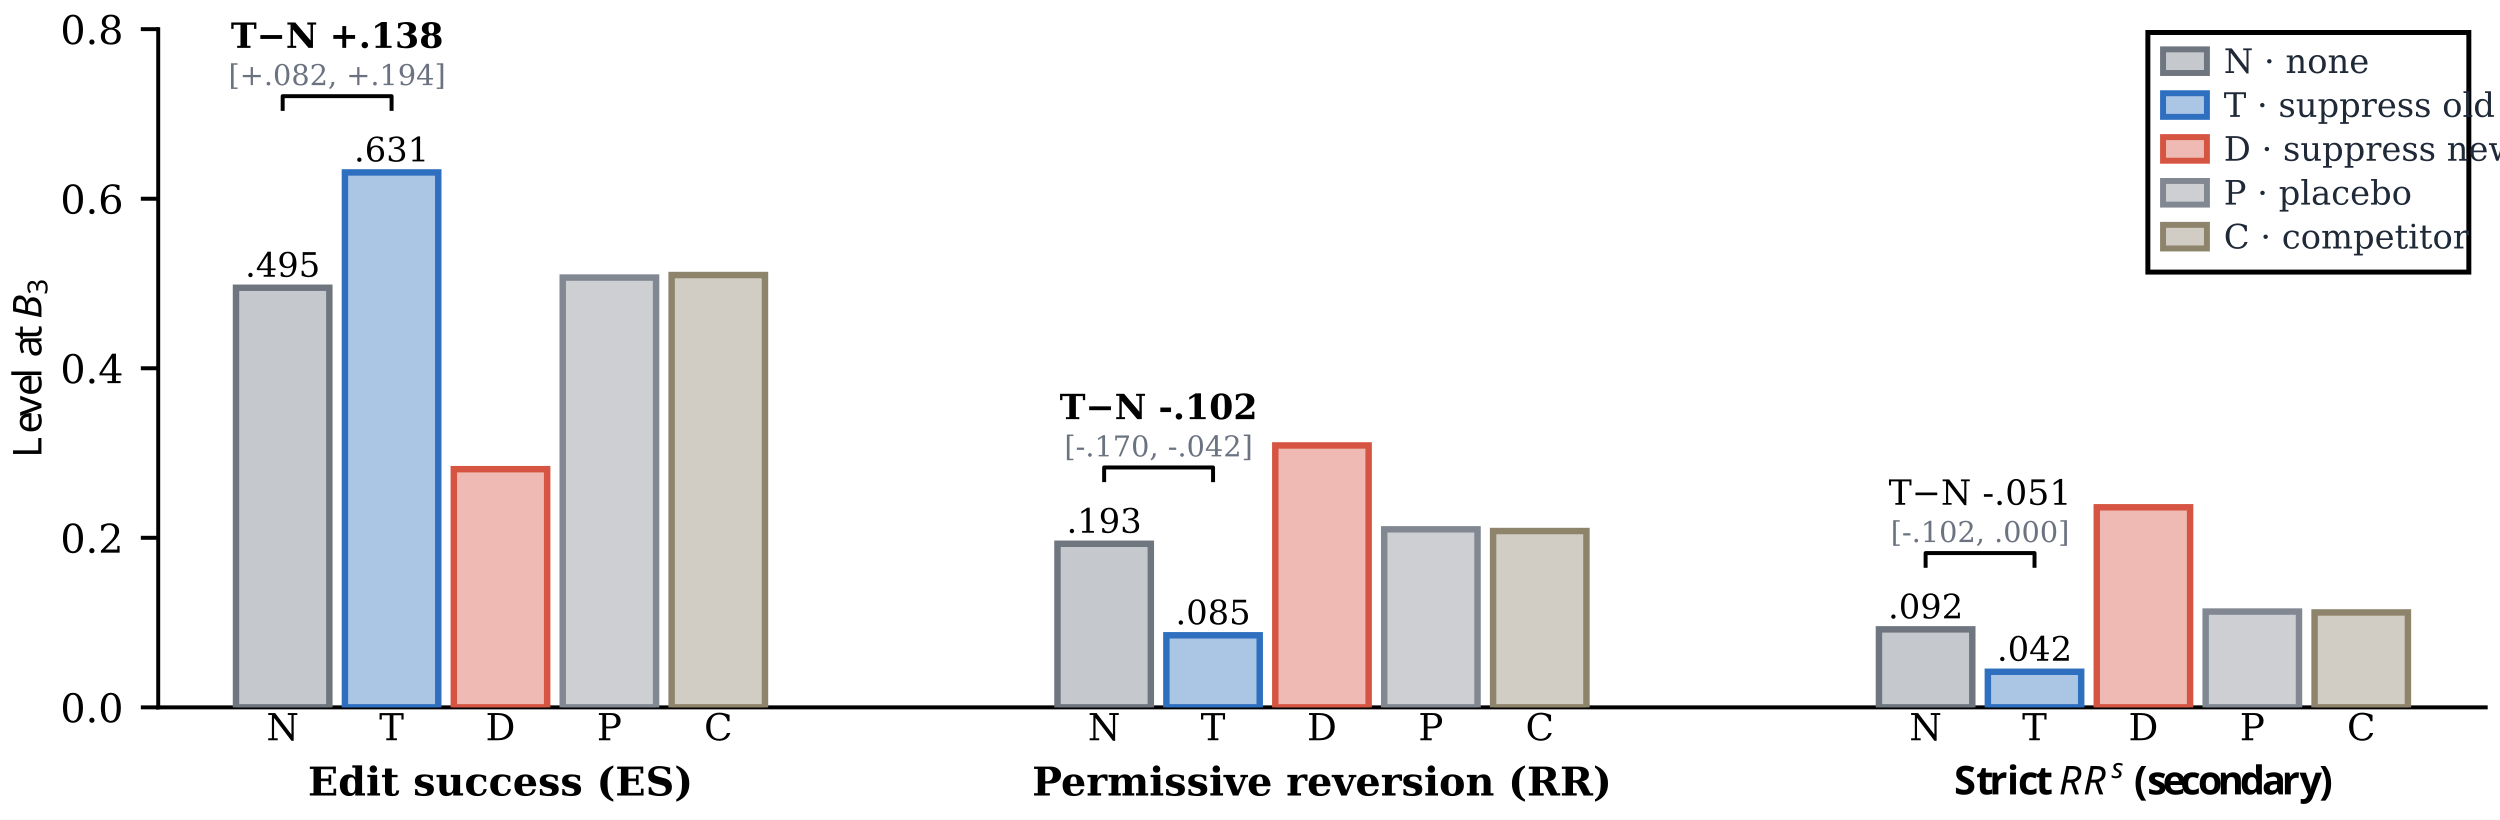
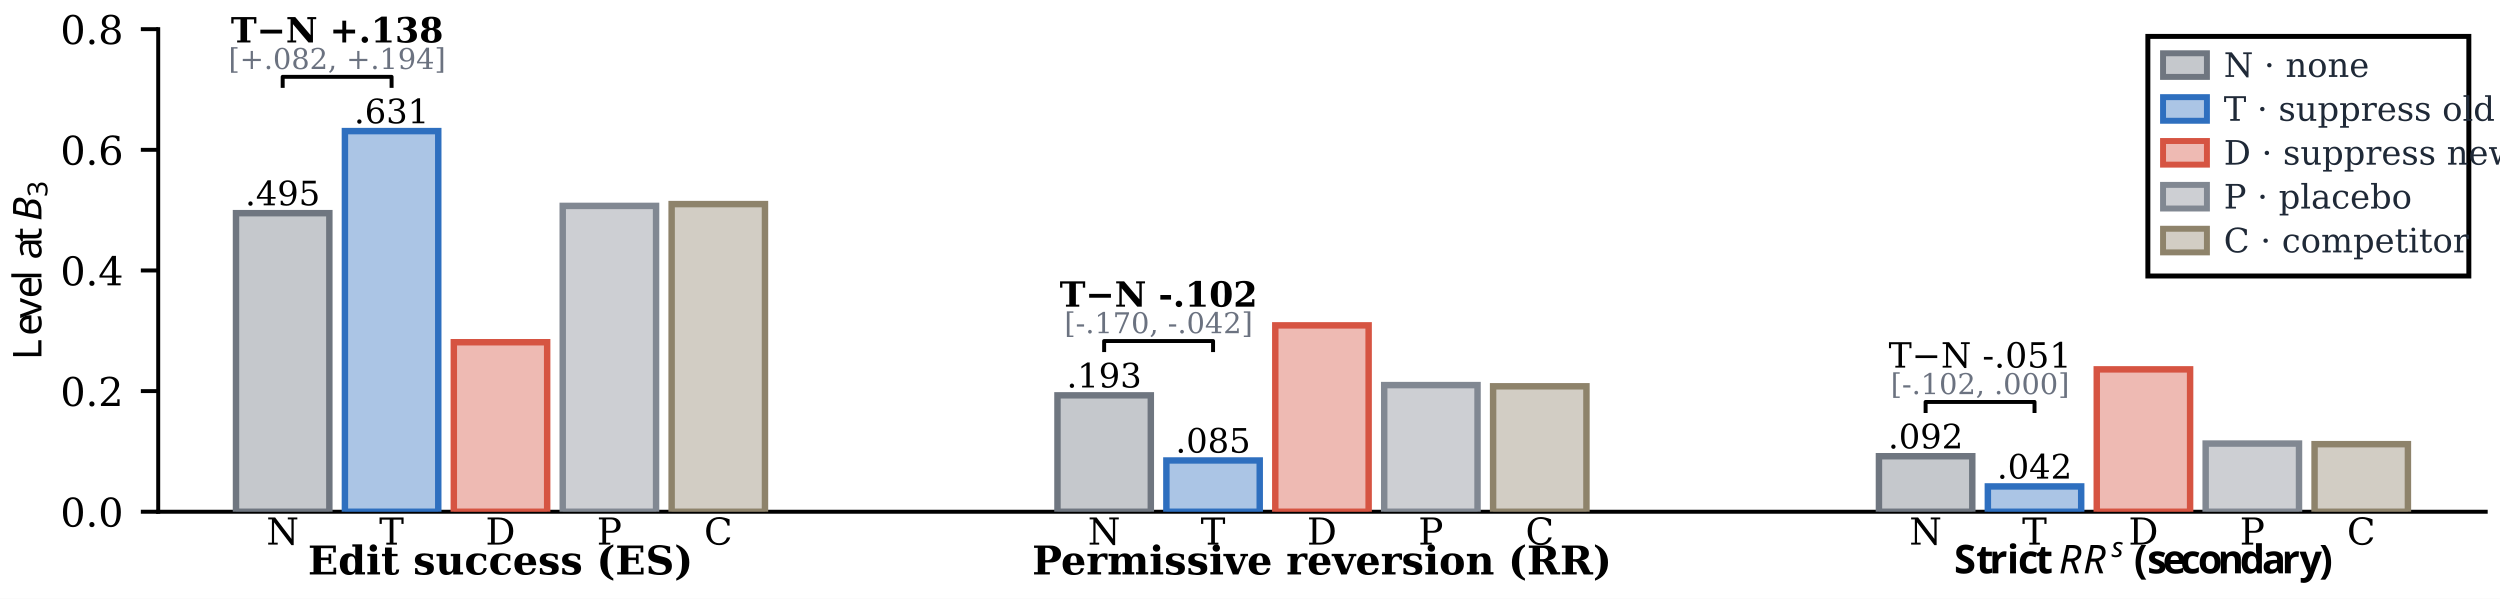
- <svg xmlns="http://www.w3.org/2000/svg" xmlns:xlink="http://www.w3.org/1999/xlink" width="503.76pt" height="165.182pt" viewBox="0 0 503.76 165.182" version="1.1">
+ <svg xmlns="http://www.w3.org/2000/svg" xmlns:xlink="http://www.w3.org/1999/xlink" width="503.76pt" height="120.64pt" viewBox="0 0 503.76 120.64" version="1.1">
  <defs>
    <style type="text/css">*{stroke-linejoin: round; stroke-linecap: butt}</style>
  </defs>
  <g id="figure_1">
    <g id="patch_1">
-       <path d="M 0 165.182 L 503.76 165.182 L 503.76 0 L 0 0 z " style="fill: #ffffff" />
+       <path d="M 0 120.64 L 503.76 120.64 L 503.76 0 L 0 0 z " style="fill: #ffffff" />
    </g>
    <g id="axes_1">
      <g id="patch_2">
-         <path d="M 31.88 142.537 L 500.88 142.537 L 500.88 5.88 L 31.88 5.88 z " style="fill: #ffffff" />
+         <path d="M 31.88 103.119 L 500.88 103.119 L 500.88 5.88 L 31.88 5.88 z " style="fill: #ffffff" />
      </g>
      <g id="matplotlib.axis_1">
        <g id="xtick_1">
          <g id="line2d_1" />
          <g id="text_1">
-             <text style="font-size: 7.5px; font-family: 'STIXGeneral', 'DejaVu Serif', serif; text-anchor: middle" x="56.96" y="149.162" transform="rotate(-0 56.96019 149.1615)">N</text>
+             <text style="font-size: 7.5px; font-family: 'STIXGeneral', 'DejaVu Serif', serif; text-anchor: middle" x="56.96" y="109.744" transform="rotate(-0 56.96019 109.7438)">N</text>
          </g>
        </g>
        <g id="xtick_2">
          <g id="line2d_2" />
          <g id="text_2">
-             <text style="font-size: 7.5px; font-family: 'STIXGeneral', 'DejaVu Serif', serif; text-anchor: middle" x="78.905" y="149.162" transform="rotate(-0 78.90535 149.1615)">T</text>
+             <text style="font-size: 7.5px; font-family: 'STIXGeneral', 'DejaVu Serif', serif; text-anchor: middle" x="78.905" y="109.744" transform="rotate(-0 78.90535 109.7438)">T</text>
          </g>
        </g>
        <g id="xtick_3">
          <g id="line2d_3" />
          <g id="text_3">
-             <text style="font-size: 7.5px; font-family: 'STIXGeneral', 'DejaVu Serif', serif; text-anchor: middle" x="100.851" y="149.162" transform="rotate(-0 100.8505 149.1615)">D</text>
+             <text style="font-size: 7.5px; font-family: 'STIXGeneral', 'DejaVu Serif', serif; text-anchor: middle" x="100.851" y="109.744" transform="rotate(-0 100.8505 109.7438)">D</text>
          </g>
        </g>
        <g id="xtick_4">
          <g id="line2d_4" />
          <g id="text_4">
-             <text style="font-size: 7.5px; font-family: 'STIXGeneral', 'DejaVu Serif', serif; text-anchor: middle" x="122.796" y="149.162" transform="rotate(-0 122.7957 149.1615)">P</text>
+             <text style="font-size: 7.5px; font-family: 'STIXGeneral', 'DejaVu Serif', serif; text-anchor: middle" x="122.796" y="109.744" transform="rotate(-0 122.7957 109.7438)">P</text>
          </g>
        </g>
        <g id="xtick_5">
          <g id="line2d_5" />
          <g id="text_5">
-             <text style="font-size: 7.5px; font-family: 'STIXGeneral', 'DejaVu Serif', serif; text-anchor: middle" x="144.741" y="149.162" transform="rotate(-0 144.7408 149.1615)">C</text>
+             <text style="font-size: 7.5px; font-family: 'STIXGeneral', 'DejaVu Serif', serif; text-anchor: middle" x="144.741" y="109.744" transform="rotate(-0 144.7408 109.7438)">C</text>
          </g>
        </g>
        <g id="xtick_6">
          <g id="line2d_6" />
          <g id="text_6">
-             <text style="font-size: 7.5px; font-family: 'STIXGeneral', 'DejaVu Serif', serif; text-anchor: middle" x="222.489" y="149.162" transform="rotate(-0 222.4894 149.1615)">N</text>
+             <text style="font-size: 7.5px; font-family: 'STIXGeneral', 'DejaVu Serif', serif; text-anchor: middle" x="222.489" y="109.744" transform="rotate(-0 222.4894 109.7438)">N</text>
          </g>
        </g>
        <g id="xtick_7">
          <g id="line2d_7" />
          <g id="text_7">
-             <text style="font-size: 7.5px; font-family: 'STIXGeneral', 'DejaVu Serif', serif; text-anchor: middle" x="244.435" y="149.162" transform="rotate(-0 244.4346 149.1615)">T</text>
+             <text style="font-size: 7.5px; font-family: 'STIXGeneral', 'DejaVu Serif', serif; text-anchor: middle" x="244.435" y="109.744" transform="rotate(-0 244.4346 109.7438)">T</text>
          </g>
        </g>
        <g id="xtick_8">
          <g id="line2d_8" />
          <g id="text_8">
-             <text style="font-size: 7.5px; font-family: 'STIXGeneral', 'DejaVu Serif', serif; text-anchor: middle" x="266.38" y="149.162" transform="rotate(-0 266.3798 149.1615)">D</text>
+             <text style="font-size: 7.5px; font-family: 'STIXGeneral', 'DejaVu Serif', serif; text-anchor: middle" x="266.38" y="109.744" transform="rotate(-0 266.3798 109.7438)">D</text>
          </g>
        </g>
        <g id="xtick_9">
          <g id="line2d_9" />
          <g id="text_9">
-             <text style="font-size: 7.5px; font-family: 'STIXGeneral', 'DejaVu Serif', serif; text-anchor: middle" x="288.325" y="149.162" transform="rotate(-0 288.3249 149.1615)">P</text>
+             <text style="font-size: 7.5px; font-family: 'STIXGeneral', 'DejaVu Serif', serif; text-anchor: middle" x="288.325" y="109.744" transform="rotate(-0 288.3249 109.7438)">P</text>
          </g>
        </g>
        <g id="xtick_10">
          <g id="line2d_10" />
          <g id="text_10">
-             <text style="font-size: 7.5px; font-family: 'STIXGeneral', 'DejaVu Serif', serif; text-anchor: middle" x="310.27" y="149.162" transform="rotate(-0 310.2701 149.1615)">C</text>
+             <text style="font-size: 7.5px; font-family: 'STIXGeneral', 'DejaVu Serif', serif; text-anchor: middle" x="310.27" y="109.744" transform="rotate(-0 310.2701 109.7438)">C</text>
          </g>
        </g>
        <g id="xtick_11">
          <g id="line2d_11" />
          <g id="text_11">
-             <text style="font-size: 7.5px; font-family: 'STIXGeneral', 'DejaVu Serif', serif; text-anchor: middle" x="388.019" y="149.162" transform="rotate(-0 388.0187 149.1615)">N</text>
+             <text style="font-size: 7.5px; font-family: 'STIXGeneral', 'DejaVu Serif', serif; text-anchor: middle" x="388.019" y="109.744" transform="rotate(-0 388.0187 109.7438)">N</text>
          </g>
        </g>
        <g id="xtick_12">
          <g id="line2d_12" />
          <g id="text_12">
-             <text style="font-size: 7.5px; font-family: 'STIXGeneral', 'DejaVu Serif', serif; text-anchor: middle" x="409.964" y="149.162" transform="rotate(-0 409.9638 149.1615)">T</text>
+             <text style="font-size: 7.5px; font-family: 'STIXGeneral', 'DejaVu Serif', serif; text-anchor: middle" x="409.964" y="109.744" transform="rotate(-0 409.9638 109.7438)">T</text>
          </g>
        </g>
        <g id="xtick_13">
          <g id="line2d_13" />
          <g id="text_13">
-             <text style="font-size: 7.5px; font-family: 'STIXGeneral', 'DejaVu Serif', serif; text-anchor: middle" x="431.909" y="149.162" transform="rotate(-0 431.909 149.1615)">D</text>
+             <text style="font-size: 7.5px; font-family: 'STIXGeneral', 'DejaVu Serif', serif; text-anchor: middle" x="431.909" y="109.744" transform="rotate(-0 431.909 109.7438)">D</text>
          </g>
        </g>
        <g id="xtick_14">
          <g id="line2d_14" />
          <g id="text_14">
-             <text style="font-size: 7.5px; font-family: 'STIXGeneral', 'DejaVu Serif', serif; text-anchor: middle" x="453.854" y="149.162" transform="rotate(-0 453.8542 149.1615)">P</text>
+             <text style="font-size: 7.5px; font-family: 'STIXGeneral', 'DejaVu Serif', serif; text-anchor: middle" x="453.854" y="109.744" transform="rotate(-0 453.8542 109.7438)">P</text>
          </g>
        </g>
        <g id="xtick_15">
          <g id="line2d_15" />
          <g id="text_15">
-             <text style="font-size: 7.5px; font-family: 'STIXGeneral', 'DejaVu Serif', serif; text-anchor: middle" x="475.799" y="149.162" transform="rotate(-0 475.7993 149.1615)">C</text>
+             <text style="font-size: 7.5px; font-family: 'STIXGeneral', 'DejaVu Serif', serif; text-anchor: middle" x="475.799" y="109.744" transform="rotate(-0 475.7993 109.7438)">C</text>
          </g>
        </g>
      </g>
      <g id="matplotlib.axis_2">
        <g id="ytick_1">
          <g id="line2d_16">
            <defs>
              <path id="mbc49f7c430" d="M 0 0 L -3.5 0 " style="stroke: #000000; stroke-width: 0.8" />
            </defs>
            <g>
-               <use xlink:href="#mbc49f7c430" x="31.88" y="142.537" style="stroke: #000000; stroke-width: 0.8" />
+               <use xlink:href="#mbc49f7c430" x="31.88" y="103.119" style="stroke: #000000; stroke-width: 0.8" />
            </g>
          </g>
          <g id="text_16">
-             <text style="font-size: 8px; font-family: 'STIXGeneral', 'DejaVu Serif', serif; text-anchor: end" x="24.88" y="145.537" transform="rotate(-0 24.88 145.5365)">0.0</text>
+             <text style="font-size: 8px; font-family: 'STIXGeneral', 'DejaVu Serif', serif; text-anchor: end" x="24.88" y="106.119" transform="rotate(-0 24.88 106.1188)">0.0</text>
          </g>
        </g>
        <g id="ytick_2">
          <g id="line2d_17">
            <g>
-               <use xlink:href="#mbc49f7c430" x="31.88" y="108.372" style="stroke: #000000; stroke-width: 0.8" />
+               <use xlink:href="#mbc49f7c430" x="31.88" y="78.809" style="stroke: #000000; stroke-width: 0.8" />
            </g>
          </g>
          <g id="text_17">
-             <text style="font-size: 8px; font-family: 'STIXGeneral', 'DejaVu Serif', serif; text-anchor: end" x="24.88" y="111.372" transform="rotate(-0 24.88 111.3724)">0.2</text>
+             <text style="font-size: 8px; font-family: 'STIXGeneral', 'DejaVu Serif', serif; text-anchor: end" x="24.88" y="81.809" transform="rotate(-0 24.88 81.80913)">0.2</text>
          </g>
        </g>
        <g id="ytick_3">
          <g id="line2d_18">
            <g>
-               <use xlink:href="#mbc49f7c430" x="31.88" y="74.208" style="stroke: #000000; stroke-width: 0.8" />
+               <use xlink:href="#mbc49f7c430" x="31.88" y="54.499" style="stroke: #000000; stroke-width: 0.8" />
            </g>
          </g>
          <g id="text_18">
-             <text style="font-size: 8px; font-family: 'STIXGeneral', 'DejaVu Serif', serif; text-anchor: end" x="24.88" y="77.208" transform="rotate(-0 24.88 77.20827)">0.4</text>
+             <text style="font-size: 8px; font-family: 'STIXGeneral', 'DejaVu Serif', serif; text-anchor: end" x="24.88" y="57.499" transform="rotate(-0 24.88 57.49942)">0.4</text>
          </g>
        </g>
        <g id="ytick_4">
          <g id="line2d_19">
            <g>
-               <use xlink:href="#mbc49f7c430" x="31.88" y="40.044" style="stroke: #000000; stroke-width: 0.8" />
+               <use xlink:href="#mbc49f7c430" x="31.88" y="30.19" style="stroke: #000000; stroke-width: 0.8" />
            </g>
          </g>
          <g id="text_19">
-             <text style="font-size: 8px; font-family: 'STIXGeneral', 'DejaVu Serif', serif; text-anchor: end" x="24.88" y="43.044" transform="rotate(-0 24.88 43.04413)">0.6</text>
+             <text style="font-size: 8px; font-family: 'STIXGeneral', 'DejaVu Serif', serif; text-anchor: end" x="24.88" y="33.19" transform="rotate(-0 24.88 33.18971)">0.6</text>
          </g>
        </g>
        <g id="ytick_5">
          <g id="line2d_20">
            <g>
              <use xlink:href="#mbc49f7c430" x="31.88" y="5.88" style="stroke: #000000; stroke-width: 0.8" />
            </g>
          </g>
          <g id="text_20">
            <text style="font-size: 8px; font-family: 'STIXGeneral', 'DejaVu Serif', serif; text-anchor: end" x="24.88" y="8.88" transform="rotate(-0 24.88 8.88)">0.8</text>
          </g>
        </g>
        <g id="text_21">
-           <g transform="translate(8.88 92.24827) rotate(-90)">
+           <g transform="translate(8.88 72.53942) rotate(-90)">
            <text>
              <tspan x="0" y="-0.531" style="font-size: 8px; font-family: 'STIXGeneral'">L</tspan>
              <tspan x="4.888" y="-0.531" style="font-size: 8px; font-family: 'STIXGeneral'">e</tspan>
              <tspan x="8.44" y="-0.531" style="font-size: 8px; font-family: 'STIXGeneral'">v</tspan>
              <tspan x="12.44" y="-0.531" style="font-size: 8px; font-family: 'STIXGeneral'">e</tspan>
              <tspan x="15.992" y="-0.531" style="font-size: 8px; font-family: 'STIXGeneral'">l</tspan>
              <tspan x="18.216" y="-0.531" style="font-size: 8px; font-family: 'STIXGeneral'"> </tspan>
              <tspan x="20.216" y="-0.531" style="font-size: 8px; font-family: 'STIXGeneral'">a</tspan>
              <tspan x="23.768" y="-0.531" style="font-size: 8px; font-family: 'STIXGeneral'">t</tspan>
              <tspan x="25.992" y="-0.531" style="font-size: 8px; font-family: 'STIXGeneral'"> </tspan>
              <tspan x="27.992" y="-0.531" style="font-style: italic; font-size: 8px; font-family: 'STIXGeneral'">B</tspan>
              <tspan x="32.88" y="0.669" style="font-size: 5.6px; font-family: 'STIXGeneral'">3</tspan>
            </text>
          </g>
        </g>
      </g>
      <g id="patch_3">
-         <path d="M 31.88 142.537 L 31.88 5.88 " style="fill: none; stroke: #000000; stroke-width: 0.8; stroke-linejoin: miter; stroke-linecap: square" />
+         <path d="M 31.88 103.119 L 31.88 5.88 " style="fill: none; stroke: #000000; stroke-width: 0.8; stroke-linejoin: miter; stroke-linecap: square" />
      </g>
      <g id="patch_4">
-         <path d="M 31.88 142.537 L 500.88 142.537 " style="fill: none; stroke: #000000; stroke-width: 0.8; stroke-linejoin: miter; stroke-linecap: square" />
+         <path d="M 31.88 103.119 L 500.88 103.119 " style="fill: none; stroke: #000000; stroke-width: 0.8; stroke-linejoin: miter; stroke-linecap: square" />
      </g>
      <g id="patch_5">
-         <path d="M 47.555 142.537 L 66.365 142.537 L 66.365 57.98 L 47.555 57.98 z " clip-path="url(#p3d113eb227)" style="fill: #6f7680; fill-opacity: 0.4; stroke: #6f7680; stroke-width: 1.3; stroke-linejoin: miter" />
+         <path d="M 47.555 103.119 L 66.365 103.119 L 66.365 42.952 L 47.555 42.952 z " clip-path="url(#p5ff59bbae6)" style="fill: #6f7680; fill-opacity: 0.4; stroke: #6f7680; stroke-width: 1.3; stroke-linejoin: miter" />
      </g>
      <g id="patch_6">
-         <path d="M 69.5 142.537 L 88.31 142.537 L 88.31 34.749 L 69.5 34.749 z " clip-path="url(#p3d113eb227)" style="fill: #2e6fbf; fill-opacity: 0.4; stroke: #2e6fbf; stroke-width: 1.3; stroke-linejoin: miter" />
+         <path d="M 69.5 103.119 L 88.31 103.119 L 88.31 26.422 L 69.5 26.422 z " clip-path="url(#p5ff59bbae6)" style="fill: #2e6fbf; fill-opacity: 0.4; stroke: #2e6fbf; stroke-width: 1.3; stroke-linejoin: miter" />
      </g>
      <g id="patch_7">
-         <path d="M 91.445 142.537 L 110.256 142.537 L 110.256 94.536 L 91.445 94.536 z " clip-path="url(#p3d113eb227)" style="fill: #d65442; fill-opacity: 0.4; stroke: #d65442; stroke-width: 1.3; stroke-linejoin: miter" />
+         <path d="M 91.445 103.119 L 110.256 103.119 L 110.256 68.964 L 91.445 68.964 z " clip-path="url(#p5ff59bbae6)" style="fill: #d65442; fill-opacity: 0.4; stroke: #d65442; stroke-width: 1.3; stroke-linejoin: miter" />
      </g>
      <g id="patch_8">
-         <path d="M 113.391 142.537 L 132.201 142.537 L 132.201 55.93 L 113.391 55.93 z " clip-path="url(#p3d113eb227)" style="fill: url(#h55635ff475); fill-opacity: 0.4; stroke: #818892; stroke-width: 1.3; stroke-linejoin: miter" />
+         <path d="M 113.391 103.119 L 132.201 103.119 L 132.201 41.494 L 113.391 41.494 z " clip-path="url(#p5ff59bbae6)" style="fill: url(#h55635ff475); fill-opacity: 0.4; stroke: #818892; stroke-width: 1.3; stroke-linejoin: miter" />
      </g>
      <g id="patch_9">
-         <path d="M 135.336 142.537 L 154.146 142.537 L 154.146 55.418 L 135.336 55.418 z " clip-path="url(#p3d113eb227)" style="fill: url(#h668cf0368a); fill-opacity: 0.4; stroke: #8e836b; stroke-width: 1.3; stroke-linejoin: miter" />
+         <path d="M 135.336 103.119 L 154.146 103.119 L 154.146 41.129 L 135.336 41.129 z " clip-path="url(#p5ff59bbae6)" style="fill: url(#h668cf0368a); fill-opacity: 0.4; stroke: #8e836b; stroke-width: 1.3; stroke-linejoin: miter" />
      </g>
      <g id="text_22">
-         <text style="font-size: 6.8px; font-family: 'STIXGeneral', 'DejaVu Serif', serif; text-anchor: middle" x="56.96" y="55.76" transform="rotate(-0 56.96019 55.75964)">.495</text>
+         <text style="font-size: 6.8px; font-family: 'STIXGeneral', 'DejaVu Serif', serif; text-anchor: middle" x="56.96" y="41.372" transform="rotate(-0 56.96019 41.37217)">.495</text>
      </g>
      <g id="text_23">
-         <text style="font-size: 6.8px; font-family: 'STIXGeneral', 'DejaVu Serif', serif; text-anchor: middle" x="78.905" y="32.528" transform="rotate(-0 78.90535 32.52802)">.631</text>
+         <text style="font-size: 6.8px; font-family: 'STIXGeneral', 'DejaVu Serif', serif; text-anchor: middle" x="78.905" y="24.842" transform="rotate(-0 78.90535 24.84157)">.631</text>
      </g>
      <g id="text_24">
-         <text style="font-weight: 700; font-size: 7px; font-family: 'STIXGeneral', 'DejaVu Serif', serif; text-anchor: middle" x="67.933" y="9.638" transform="rotate(-0 67.93277 9.638055)">T−N +.138</text>
+         <text style="font-weight: 700; font-size: 7px; font-family: 'STIXGeneral', 'DejaVu Serif', serif; text-anchor: middle" x="67.933" y="8.554" transform="rotate(-0 67.93277 8.554068)">T−N +.138</text>
      </g>
      <g id="text_25">
-         <text style="font-size: 5.8px; font-family: 'STIXGeneral', 'DejaVu Serif', serif; text-anchor: middle; fill: #6b7280" x="67.933" y="17.154" transform="rotate(-0 67.93277 17.15416)">[+.082, +.194]</text>
+         <text style="font-size: 5.8px; font-family: 'STIXGeneral', 'DejaVu Serif', serif; text-anchor: middle; fill: #6b7280" x="67.933" y="13.902" transform="rotate(-0 67.93277 13.9022)">[+.082, +.194]</text>
      </g>
      <g id="text_26">
-         <text style="font-weight: 700; font-size: 8px; font-family: 'STIXGeneral', 'DejaVu Serif', serif; text-anchor: middle" x="100.851" y="160.302" transform="rotate(-0 100.8505 160.3019)">Edit success (ES)</text>
+         <text style="font-weight: 700; font-size: 8px; font-family: 'STIXGeneral', 'DejaVu Serif', serif; text-anchor: middle" x="100.851" y="115.76" transform="rotate(-0 100.8505 115.7599)">Edit success (ES)</text>
      </g>
      <g id="patch_10">
-         <path d="M 213.084 142.537 L 231.895 142.537 L 231.895 109.568 L 213.084 109.568 z " clip-path="url(#p3d113eb227)" style="fill: #6f7680; fill-opacity: 0.4; stroke: #6f7680; stroke-width: 1.3; stroke-linejoin: miter" />
+         <path d="M 213.084 103.119 L 231.895 103.119 L 231.895 79.66 L 213.084 79.66 z " clip-path="url(#p5ff59bbae6)" style="fill: #6f7680; fill-opacity: 0.4; stroke: #6f7680; stroke-width: 1.3; stroke-linejoin: miter" />
      </g>
      <g id="patch_11">
-         <path d="M 235.03 142.537 L 253.84 142.537 L 253.84 128.017 L 235.03 128.017 z " clip-path="url(#p3d113eb227)" style="fill: #2e6fbf; fill-opacity: 0.4; stroke: #2e6fbf; stroke-width: 1.3; stroke-linejoin: miter" />
+         <path d="M 235.03 103.119 L 253.84 103.119 L 253.84 92.787 L 235.03 92.787 z " clip-path="url(#p5ff59bbae6)" style="fill: #2e6fbf; fill-opacity: 0.4; stroke: #2e6fbf; stroke-width: 1.3; stroke-linejoin: miter" />
      </g>
      <g id="patch_12">
-         <path d="M 256.975 142.537 L 275.785 142.537 L 275.785 89.753 L 256.975 89.753 z " clip-path="url(#p3d113eb227)" style="fill: #d65442; fill-opacity: 0.4; stroke: #d65442; stroke-width: 1.3; stroke-linejoin: miter" />
+         <path d="M 256.975 103.119 L 275.785 103.119 L 275.785 65.56 L 256.975 65.56 z " clip-path="url(#p5ff59bbae6)" style="fill: #d65442; fill-opacity: 0.4; stroke: #d65442; stroke-width: 1.3; stroke-linejoin: miter" />
      </g>
      <g id="patch_13">
-         <path d="M 278.92 142.537 L 297.73 142.537 L 297.73 106.664 L 278.92 106.664 z " clip-path="url(#p3d113eb227)" style="fill: url(#h55635ff475); fill-opacity: 0.4; stroke: #818892; stroke-width: 1.3; stroke-linejoin: miter" />
+         <path d="M 278.92 103.119 L 297.73 103.119 L 297.73 77.594 L 278.92 77.594 z " clip-path="url(#p5ff59bbae6)" style="fill: url(#h55635ff475); fill-opacity: 0.4; stroke: #818892; stroke-width: 1.3; stroke-linejoin: miter" />
      </g>
      <g id="patch_14">
-         <path d="M 300.865 142.537 L 319.675 142.537 L 319.675 107.006 L 300.865 107.006 z " clip-path="url(#p3d113eb227)" style="fill: url(#h668cf0368a); fill-opacity: 0.4; stroke: #8e836b; stroke-width: 1.3; stroke-linejoin: miter" />
+         <path d="M 300.865 103.119 L 319.675 103.119 L 319.675 77.837 L 300.865 77.837 z " clip-path="url(#p5ff59bbae6)" style="fill: url(#h668cf0368a); fill-opacity: 0.4; stroke: #8e836b; stroke-width: 1.3; stroke-linejoin: miter" />
      </g>
      <g id="text_27">
-         <text style="font-size: 6.8px; font-family: 'STIXGeneral', 'DejaVu Serif', serif; text-anchor: middle" x="222.489" y="107.347" transform="rotate(-0 222.4894 107.3475)">.193</text>
+         <text style="font-size: 6.8px; font-family: 'STIXGeneral', 'DejaVu Serif', serif; text-anchor: middle" x="222.489" y="78.08" transform="rotate(-0 222.4894 78.07984)">.193</text>
      </g>
      <g id="text_28">
-         <text style="font-size: 6.8px; font-family: 'STIXGeneral', 'DejaVu Serif', serif; text-anchor: middle" x="244.435" y="125.796" transform="rotate(-0 244.4346 125.7961)">.085</text>
+         <text style="font-size: 6.8px; font-family: 'STIXGeneral', 'DejaVu Serif', serif; text-anchor: middle" x="244.435" y="91.207" transform="rotate(-0 244.4346 91.20708)">.085</text>
      </g>
      <g id="text_29">
-         <text style="font-weight: 700; font-size: 7px; font-family: 'STIXGeneral', 'DejaVu Serif', serif; text-anchor: middle" x="233.462" y="84.458" transform="rotate(-0 233.462 84.45751)">T−N -.102</text>
+         <text style="font-weight: 700; font-size: 7px; font-family: 'STIXGeneral', 'DejaVu Serif', serif; text-anchor: middle" x="233.462" y="61.792" transform="rotate(-0 233.462 61.79233)">T−N -.102</text>
      </g>
      <g id="text_30">
-         <text style="font-size: 5.8px; font-family: 'STIXGeneral', 'DejaVu Serif', serif; text-anchor: middle; fill: #6b7280" x="233.462" y="91.974" transform="rotate(-0 233.462 91.97362)">[-.170, -.042]</text>
+         <text style="font-size: 5.8px; font-family: 'STIXGeneral', 'DejaVu Serif', serif; text-anchor: middle; fill: #6b7280" x="233.462" y="67.14" transform="rotate(-0 233.462 67.14047)">[-.170, -.042]</text>
      </g>
      <g id="text_31">
-         <text style="font-weight: 700; font-size: 8px; font-family: 'STIXGeneral', 'DejaVu Serif', serif; text-anchor: middle" x="266.38" y="160.302" transform="rotate(-0 266.3798 160.3019)">Permissive reversion (RR)</text>
+         <text style="font-weight: 700; font-size: 8px; font-family: 'STIXGeneral', 'DejaVu Serif', serif; text-anchor: middle" x="266.38" y="115.76" transform="rotate(-0 266.3798 115.7599)">Permissive reversion (RR)</text>
      </g>
      <g id="patch_15">
-         <path d="M 378.614 142.537 L 397.424 142.537 L 397.424 126.821 L 378.614 126.821 z " clip-path="url(#p3d113eb227)" style="fill: #6f7680; fill-opacity: 0.4; stroke: #6f7680; stroke-width: 1.3; stroke-linejoin: miter" />
+         <path d="M 378.614 103.119 L 397.424 103.119 L 397.424 91.936 L 378.614 91.936 z " clip-path="url(#p5ff59bbae6)" style="fill: #6f7680; fill-opacity: 0.4; stroke: #6f7680; stroke-width: 1.3; stroke-linejoin: miter" />
      </g>
      <g id="patch_16">
-         <path d="M 400.559 142.537 L 419.369 142.537 L 419.369 135.362 L 400.559 135.362 z " clip-path="url(#p3d113eb227)" style="fill: #2e6fbf; fill-opacity: 0.4; stroke: #2e6fbf; stroke-width: 1.3; stroke-linejoin: miter" />
+         <path d="M 400.559 103.119 L 419.369 103.119 L 419.369 98.014 L 400.559 98.014 z " clip-path="url(#p5ff59bbae6)" style="fill: #2e6fbf; fill-opacity: 0.4; stroke: #2e6fbf; stroke-width: 1.3; stroke-linejoin: miter" />
      </g>
      <g id="patch_17">
-         <path d="M 422.504 142.537 L 441.314 142.537 L 441.314 102.223 L 422.504 102.223 z " clip-path="url(#p3d113eb227)" style="fill: #d65442; fill-opacity: 0.4; stroke: #d65442; stroke-width: 1.3; stroke-linejoin: miter" />
+         <path d="M 422.504 103.119 L 441.314 103.119 L 441.314 74.433 L 422.504 74.433 z " clip-path="url(#p5ff59bbae6)" style="fill: #d65442; fill-opacity: 0.4; stroke: #d65442; stroke-width: 1.3; stroke-linejoin: miter" />
      </g>
      <g id="patch_18">
-         <path d="M 444.449 142.537 L 463.259 142.537 L 463.259 123.234 L 444.449 123.234 z " clip-path="url(#p3d113eb227)" style="fill: url(#h55635ff475); fill-opacity: 0.4; stroke: #818892; stroke-width: 1.3; stroke-linejoin: miter" />
+         <path d="M 444.449 103.119 L 463.259 103.119 L 463.259 89.384 L 444.449 89.384 z " clip-path="url(#p5ff59bbae6)" style="fill: url(#h55635ff475); fill-opacity: 0.4; stroke: #818892; stroke-width: 1.3; stroke-linejoin: miter" />
      </g>
      <g id="patch_19">
-         <path d="M 466.394 142.537 L 485.204 142.537 L 485.204 123.405 L 466.394 123.405 z " clip-path="url(#p3d113eb227)" style="fill: url(#h668cf0368a); fill-opacity: 0.4; stroke: #8e836b; stroke-width: 1.3; stroke-linejoin: miter" />
+         <path d="M 466.394 103.119 L 485.204 103.119 L 485.204 89.505 L 466.394 89.505 z " clip-path="url(#p5ff59bbae6)" style="fill: url(#h668cf0368a); fill-opacity: 0.4; stroke: #8e836b; stroke-width: 1.3; stroke-linejoin: miter" />
      </g>
      <g id="text_32">
-         <text style="font-size: 6.8px; font-family: 'STIXGeneral', 'DejaVu Serif', serif; text-anchor: middle" x="388.019" y="124.6" transform="rotate(-0 388.0187 124.6004)">.092</text>
+         <text style="font-size: 6.8px; font-family: 'STIXGeneral', 'DejaVu Serif', serif; text-anchor: middle" x="388.019" y="90.356" transform="rotate(-0 388.0187 90.35624)">.092</text>
      </g>
      <g id="text_33">
-         <text style="font-size: 6.8px; font-family: 'STIXGeneral', 'DejaVu Serif', serif; text-anchor: middle" x="409.964" y="133.141" transform="rotate(-0 409.9638 133.1414)">.042</text>
+         <text style="font-size: 6.8px; font-family: 'STIXGeneral', 'DejaVu Serif', serif; text-anchor: middle" x="409.964" y="96.434" transform="rotate(-0 409.9638 96.43367)">.042</text>
      </g>
      <g id="text_34">
-         <text style="font-size: 7px; font-family: 'STIXGeneral', 'DejaVu Serif', serif; text-anchor: middle" x="398.991" y="101.71" transform="rotate(-0 398.9913 101.7104)">T−N -.051</text>
+         <text style="font-size: 7px; font-family: 'STIXGeneral', 'DejaVu Serif', serif; text-anchor: middle" x="398.991" y="74.069" transform="rotate(-0 398.9913 74.06873)">T−N -.051</text>
      </g>
      <g id="text_35">
-         <text style="font-size: 5.8px; font-family: 'STIXGeneral', 'DejaVu Serif', serif; text-anchor: middle; fill: #6b7280" x="398.991" y="109.227" transform="rotate(-0 398.9913 109.2265)">[-.102, .000]</text>
+         <text style="font-size: 5.8px; font-family: 'STIXGeneral', 'DejaVu Serif', serif; text-anchor: middle; fill: #6b7280" x="398.991" y="79.417" transform="rotate(-0 398.9913 79.41687)">[-.102, .000]</text>
      </g>
      <g id="text_36">
-         <g transform="translate(393.749 160.3019)">
+         <g transform="translate(393.749 115.7599)">
          <text>
            <tspan x="0" y="-0.224" style="font-weight: 700; font-size: 8px; font-family: 'STIXGeneral'">S</tspan>
            <tspan x="4.448" y="-0.224" style="font-weight: 700; font-size: 8px; font-family: 'STIXGeneral'">t</tspan>
            <tspan x="7.112" y="-0.224" style="font-weight: 700; font-size: 8px; font-family: 'STIXGeneral'">r</tspan>
            <tspan x="10.664" y="-0.224" style="font-weight: 700; font-size: 8px; font-family: 'STIXGeneral'">i</tspan>
            <tspan x="12.888" y="-0.224" style="font-weight: 700; font-size: 8px; font-family: 'STIXGeneral'">c</tspan>
            <tspan x="16.44" y="-0.224" style="font-weight: 700; font-size: 8px; font-family: 'STIXGeneral'">t</tspan>
            <tspan x="19.104" y="-0.224" style="font-weight: 700; font-size: 8px; font-family: 'STIXGeneral'"> </tspan>
            <tspan x="34.262" y="-0.224" style="font-weight: 700; font-size: 8px; font-family: 'STIXGeneral'"> </tspan>
            <tspan x="36.262" y="-0.224" style="font-weight: 700; font-size: 8px; font-family: 'STIXGeneral'">(</tspan>
            <tspan x="38.926" y="-0.224" style="font-weight: 700; font-size: 8px; font-family: 'STIXGeneral'">s</tspan>
            <tspan x="42.038" y="-0.224" style="font-weight: 700; font-size: 8px; font-family: 'STIXGeneral'">e</tspan>
            <tspan x="45.59" y="-0.224" style="font-weight: 700; font-size: 8px; font-family: 'STIXGeneral'">c</tspan>
            <tspan x="49.142" y="-0.224" style="font-weight: 700; font-size: 8px; font-family: 'STIXGeneral'">o</tspan>
            <tspan x="53.142" y="-0.224" style="font-weight: 700; font-size: 8px; font-family: 'STIXGeneral'">n</tspan>
            <tspan x="57.59" y="-0.224" style="font-weight: 700; font-size: 8px; font-family: 'STIXGeneral'">d</tspan>
            <tspan x="62.038" y="-0.224" style="font-weight: 700; font-size: 8px; font-family: 'STIXGeneral'">a</tspan>
            <tspan x="66.038" y="-0.224" style="font-weight: 700; font-size: 8px; font-family: 'STIXGeneral'">r</tspan>
            <tspan x="69.589" y="-0.224" style="font-weight: 700; font-size: 8px; font-family: 'STIXGeneral'">y</tspan>
            <tspan x="73.589" y="-0.224" style="font-weight: 700; font-size: 8px; font-family: 'STIXGeneral'">)</tspan>
            <tspan x="21.104" y="-0.224" style="font-style: italic; font-size: 8px; font-family: 'STIXGeneral'">R</tspan>
            <tspan x="25.992" y="-0.224" style="font-style: italic; font-size: 8px; font-family: 'STIXGeneral'">R</tspan>
            <tspan x="31.724" y="-3.528" style="font-style: italic; font-size: 5.6px; font-family: 'STIXGeneral'">s</tspan>
          </text>
        </g>
      </g>
      <g id="line2d_21">
-         <path d="M 56.96 21.937 L 56.96 19.375 L 78.905 19.375 L 78.905 21.937 " clip-path="url(#p3d113eb227)" style="fill: none; stroke: #000000; stroke-width: 0.8; stroke-linecap: square" />
+         <path d="M 56.96 17.306 L 56.96 15.482 L 78.905 15.482 L 78.905 17.306 " clip-path="url(#p5ff59bbae6)" style="fill: none; stroke: #000000; stroke-width: 0.8; stroke-linecap: square" />
      </g>
      <g id="line2d_22">
-         <path d="M 222.489 96.757 L 222.489 94.194 L 244.435 94.194 L 244.435 96.757 " clip-path="url(#p3d113eb227)" style="fill: none; stroke: #000000; stroke-width: 0.8; stroke-linecap: square" />
+         <path d="M 222.489 70.544 L 222.489 68.721 L 244.435 68.721 L 244.435 70.544 " clip-path="url(#p5ff59bbae6)" style="fill: none; stroke: #000000; stroke-width: 0.8; stroke-linecap: square" />
      </g>
      <g id="line2d_23">
-         <path d="M 388.019 114.009 L 388.019 111.447 L 409.964 111.447 L 409.964 114.009 " clip-path="url(#p3d113eb227)" style="fill: none; stroke: #000000; stroke-width: 0.8; stroke-linecap: square" />
+         <path d="M 388.019 82.82 L 388.019 80.997 L 409.964 80.997 L 409.964 82.82 " clip-path="url(#p5ff59bbae6)" style="fill: none; stroke: #000000; stroke-width: 0.8; stroke-linecap: square" />
      </g>
      <g id="legend_1">
        <g id="patch_20">
-           <path d="M 432.803 54.827 L 497.48 54.827 L 497.48 6.547 L 432.803 6.547 z " style="fill: #ffffff; stroke: #000000; stroke-linejoin: miter" />
+           <path d="M 432.803 55.615 L 497.48 55.615 L 497.48 7.335 L 432.803 7.335 z " style="fill: #ffffff; stroke: #000000; stroke-linejoin: miter" />
        </g>
        <g id="patch_21">
-           <path d="M 435.863 14.707 L 444.703 14.707 L 444.703 9.947 L 435.863 9.947 z " style="fill: #6f7680; fill-opacity: 0.4; stroke: #6f7680; stroke-width: 1.2; stroke-linejoin: miter" />
+           <path d="M 435.863 15.495 L 444.703 15.495 L 444.703 10.735 L 435.863 10.735 z " style="fill: #6f7680; fill-opacity: 0.4; stroke: #6f7680; stroke-width: 1.2; stroke-linejoin: miter" />
        </g>
        <g id="text_37">
-           <text style="font-size: 6.8px; font-family: 'STIXGeneral', 'DejaVu Serif', serif; text-anchor: start; fill: #1f2937" x="448.103" y="14.707" transform="rotate(-0 448.103 14.70687)">N · none</text>
+           <text style="font-size: 6.8px; font-family: 'STIXGeneral', 'DejaVu Serif', serif; text-anchor: start; fill: #1f2937" x="448.103" y="15.495" transform="rotate(-0 448.103 15.49522)">N · none</text>
        </g>
        <g id="patch_22">
-           <path d="M 435.863 23.547 L 444.703 23.547 L 444.703 18.787 L 435.863 18.787 z " style="fill: #2e6fbf; fill-opacity: 0.4; stroke: #2e6fbf; stroke-width: 1.2; stroke-linejoin: miter" />
+           <path d="M 435.863 24.335 L 444.703 24.335 L 444.703 19.575 L 435.863 19.575 z " style="fill: #2e6fbf; fill-opacity: 0.4; stroke: #2e6fbf; stroke-width: 1.2; stroke-linejoin: miter" />
        </g>
        <g id="text_38">
-           <text style="font-size: 6.8px; font-family: 'STIXGeneral', 'DejaVu Serif', serif; text-anchor: start; fill: #1f2937" x="448.103" y="23.547" transform="rotate(-0 448.103 23.54687)">T · suppress old</text>
+           <text style="font-size: 6.8px; font-family: 'STIXGeneral', 'DejaVu Serif', serif; text-anchor: start; fill: #1f2937" x="448.103" y="24.335" transform="rotate(-0 448.103 24.33522)">T · suppress old</text>
        </g>
        <g id="patch_23">
-           <path d="M 435.863 32.387 L 444.703 32.387 L 444.703 27.627 L 435.863 27.627 z " style="fill: #d65442; fill-opacity: 0.4; stroke: #d65442; stroke-width: 1.2; stroke-linejoin: miter" />
+           <path d="M 435.863 33.175 L 444.703 33.175 L 444.703 28.415 L 435.863 28.415 z " style="fill: #d65442; fill-opacity: 0.4; stroke: #d65442; stroke-width: 1.2; stroke-linejoin: miter" />
        </g>
        <g id="text_39">
-           <text style="font-size: 6.8px; font-family: 'STIXGeneral', 'DejaVu Serif', serif; text-anchor: start; fill: #1f2937" x="448.103" y="32.387" transform="rotate(-0 448.103 32.38687)">D · suppress new</text>
+           <text style="font-size: 6.8px; font-family: 'STIXGeneral', 'DejaVu Serif', serif; text-anchor: start; fill: #1f2937" x="448.103" y="33.175" transform="rotate(-0 448.103 33.17522)">D · suppress new</text>
        </g>
        <g id="patch_24">
-           <path d="M 435.863 41.227 L 444.703 41.227 L 444.703 36.467 L 435.863 36.467 z " style="fill: url(#h55635ff475); fill-opacity: 0.4; stroke: #818892; stroke-width: 1.2; stroke-linejoin: miter" />
+           <path d="M 435.863 42.015 L 444.703 42.015 L 444.703 37.255 L 435.863 37.255 z " style="fill: url(#h55635ff475); fill-opacity: 0.4; stroke: #818892; stroke-width: 1.2; stroke-linejoin: miter" />
        </g>
        <g id="text_40">
-           <text style="font-size: 6.8px; font-family: 'STIXGeneral', 'DejaVu Serif', serif; text-anchor: start; fill: #1f2937" x="448.103" y="41.227" transform="rotate(-0 448.103 41.22687)">P · placebo</text>
+           <text style="font-size: 6.8px; font-family: 'STIXGeneral', 'DejaVu Serif', serif; text-anchor: start; fill: #1f2937" x="448.103" y="42.015" transform="rotate(-0 448.103 42.01522)">P · placebo</text>
        </g>
        <g id="patch_25">
-           <path d="M 435.863 50.067 L 444.703 50.067 L 444.703 45.307 L 435.863 45.307 z " style="fill: url(#h668cf0368a); fill-opacity: 0.4; stroke: #8e836b; stroke-width: 1.2; stroke-linejoin: miter" />
+           <path d="M 435.863 50.855 L 444.703 50.855 L 444.703 46.095 L 435.863 46.095 z " style="fill: url(#h668cf0368a); fill-opacity: 0.4; stroke: #8e836b; stroke-width: 1.2; stroke-linejoin: miter" />
        </g>
        <g id="text_41">
-           <text style="font-size: 6.8px; font-family: 'STIXGeneral', 'DejaVu Serif', serif; text-anchor: start; fill: #1f2937" x="448.103" y="50.067" transform="rotate(-0 448.103 50.06687)">C · competitor</text>
+           <text style="font-size: 6.8px; font-family: 'STIXGeneral', 'DejaVu Serif', serif; text-anchor: start; fill: #1f2937" x="448.103" y="50.855" transform="rotate(-0 448.103 50.85522)">C · competitor</text>
        </g>
      </g>
    </g>
  </g>
  <defs>
-     <clipPath id="p3d113eb227">
-       <rect x="31.88" y="5.88" width="469" height="136.657" />
+     <clipPath id="p5ff59bbae6">
+       <rect x="31.88" y="5.88" width="469" height="97.239" />
    </clipPath>
  </defs>
  <defs>
    <pattern id="h55635ff475" patternUnits="userSpaceOnUse" x="0" y="0" width="72" height="72">
      <rect x="0" y="0" width="73" height="73" fill="#818892" />
      <path d="M -36 36 L 36 -36 M -32 40 L 40 -32 M -28 44 L 44 -28 M -24 48 L 48 -24 M -20 52 L 52 -20 M -16 56 L 56 -16 M -12 60 L 60 -12 M -8 64 L 64 -8 M -4 68 L 68 -4 M 0 72 L 72 0 M 4 76 L 76 4 M 8 80 L 80 8 M 12 84 L 84 12 M 16 88 L 88 16 M 20 92 L 92 20 M 24 96 L 96 24 M 28 100 L 100 28 M 32 104 L 104 32 M 36 108 L 108 36 " style="fill: #818892; stroke: #818892; stroke-width: 1.0; stroke-linecap: butt; stroke-linejoin: miter" />
    </pattern>
    <pattern id="h668cf0368a" patternUnits="userSpaceOnUse" x="0" y="0" width="72" height="72">
      <rect x="0" y="0" width="73" height="73" fill="#8e836b" />
      <path d="M -36 36 L 36 108 M -32 32 L 40 104 M -28 28 L 44 100 M -24 24 L 48 96 M -20 20 L 52 92 M -16 16 L 56 88 M -12 12 L 60 84 M -8 8 L 64 80 M -4 4 L 68 76 M 0 0 L 72 72 M 4 -4 L 76 68 M 8 -8 L 80 64 M 12 -12 L 84 60 M 16 -16 L 88 56 M 20 -20 L 92 52 M 24 -24 L 96 48 M 28 -28 L 100 44 M 32 -32 L 104 40 M 36 -36 L 108 36 " style="fill: #8e836b; stroke: #8e836b; stroke-width: 1.0; stroke-linecap: butt; stroke-linejoin: miter" />
    </pattern>
  </defs>
</svg>
